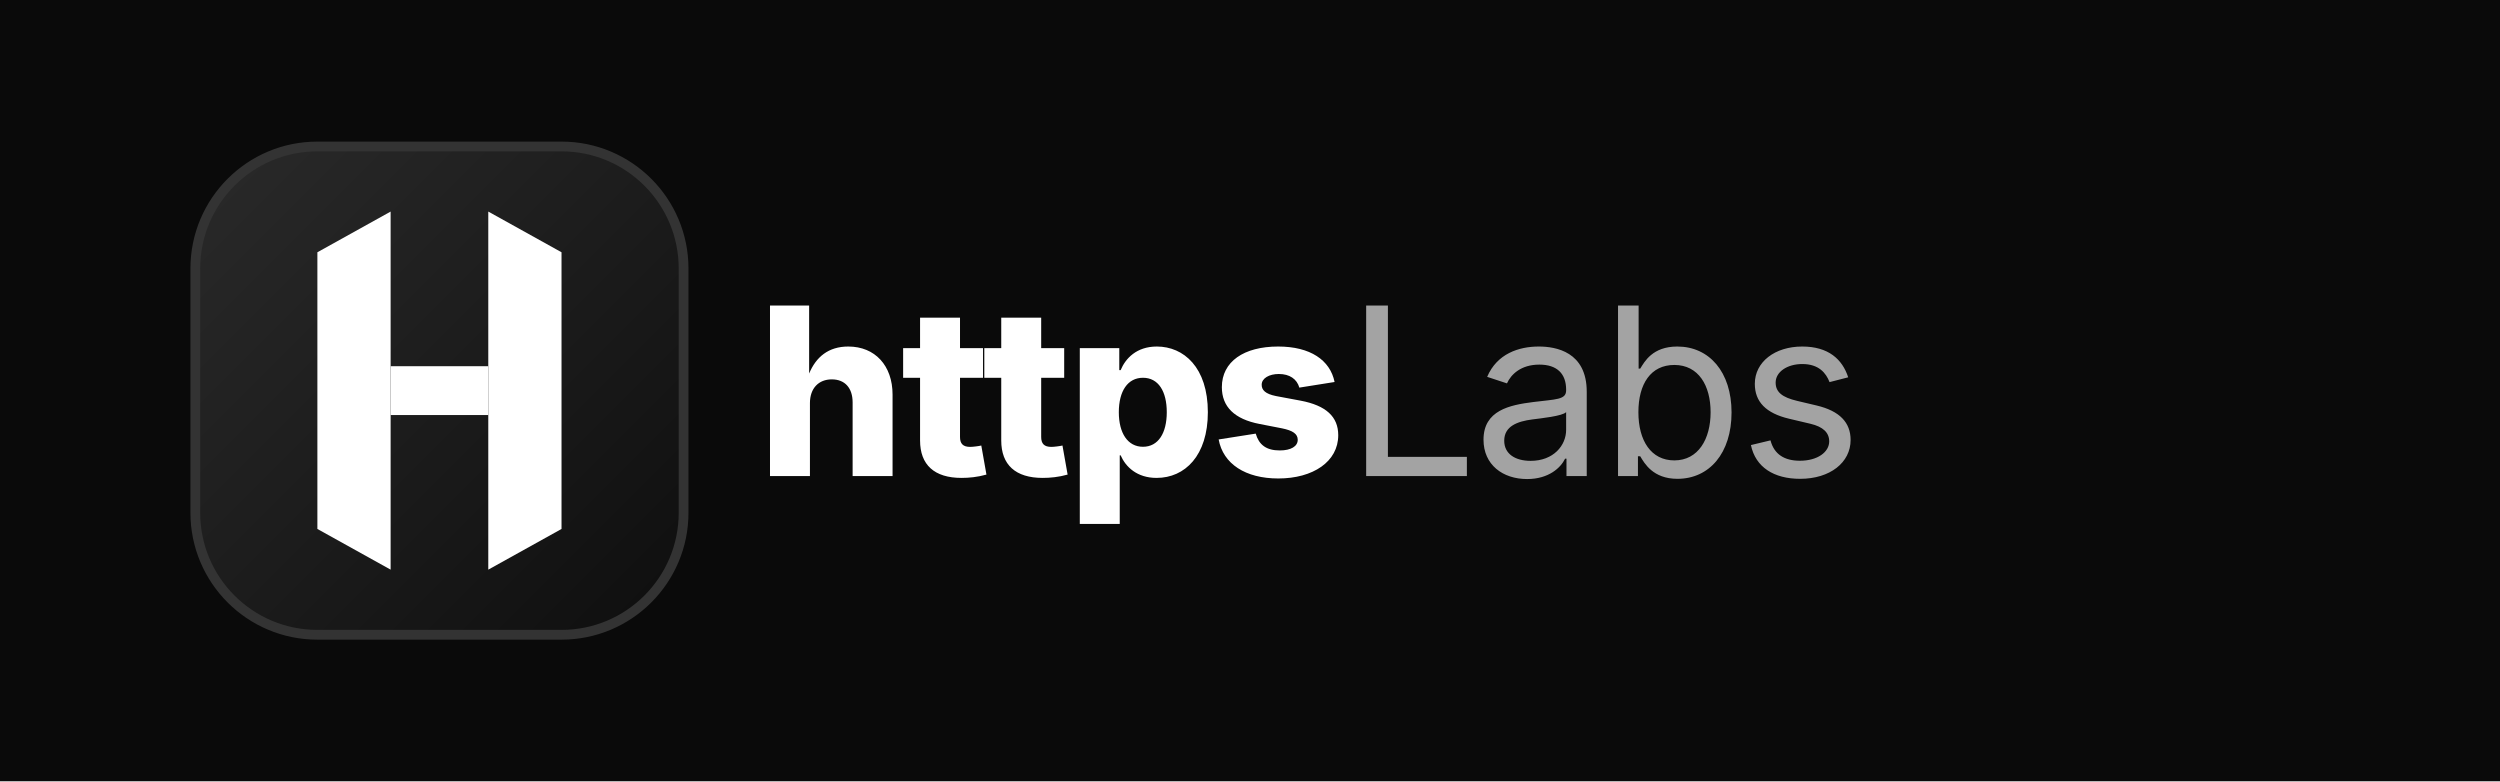
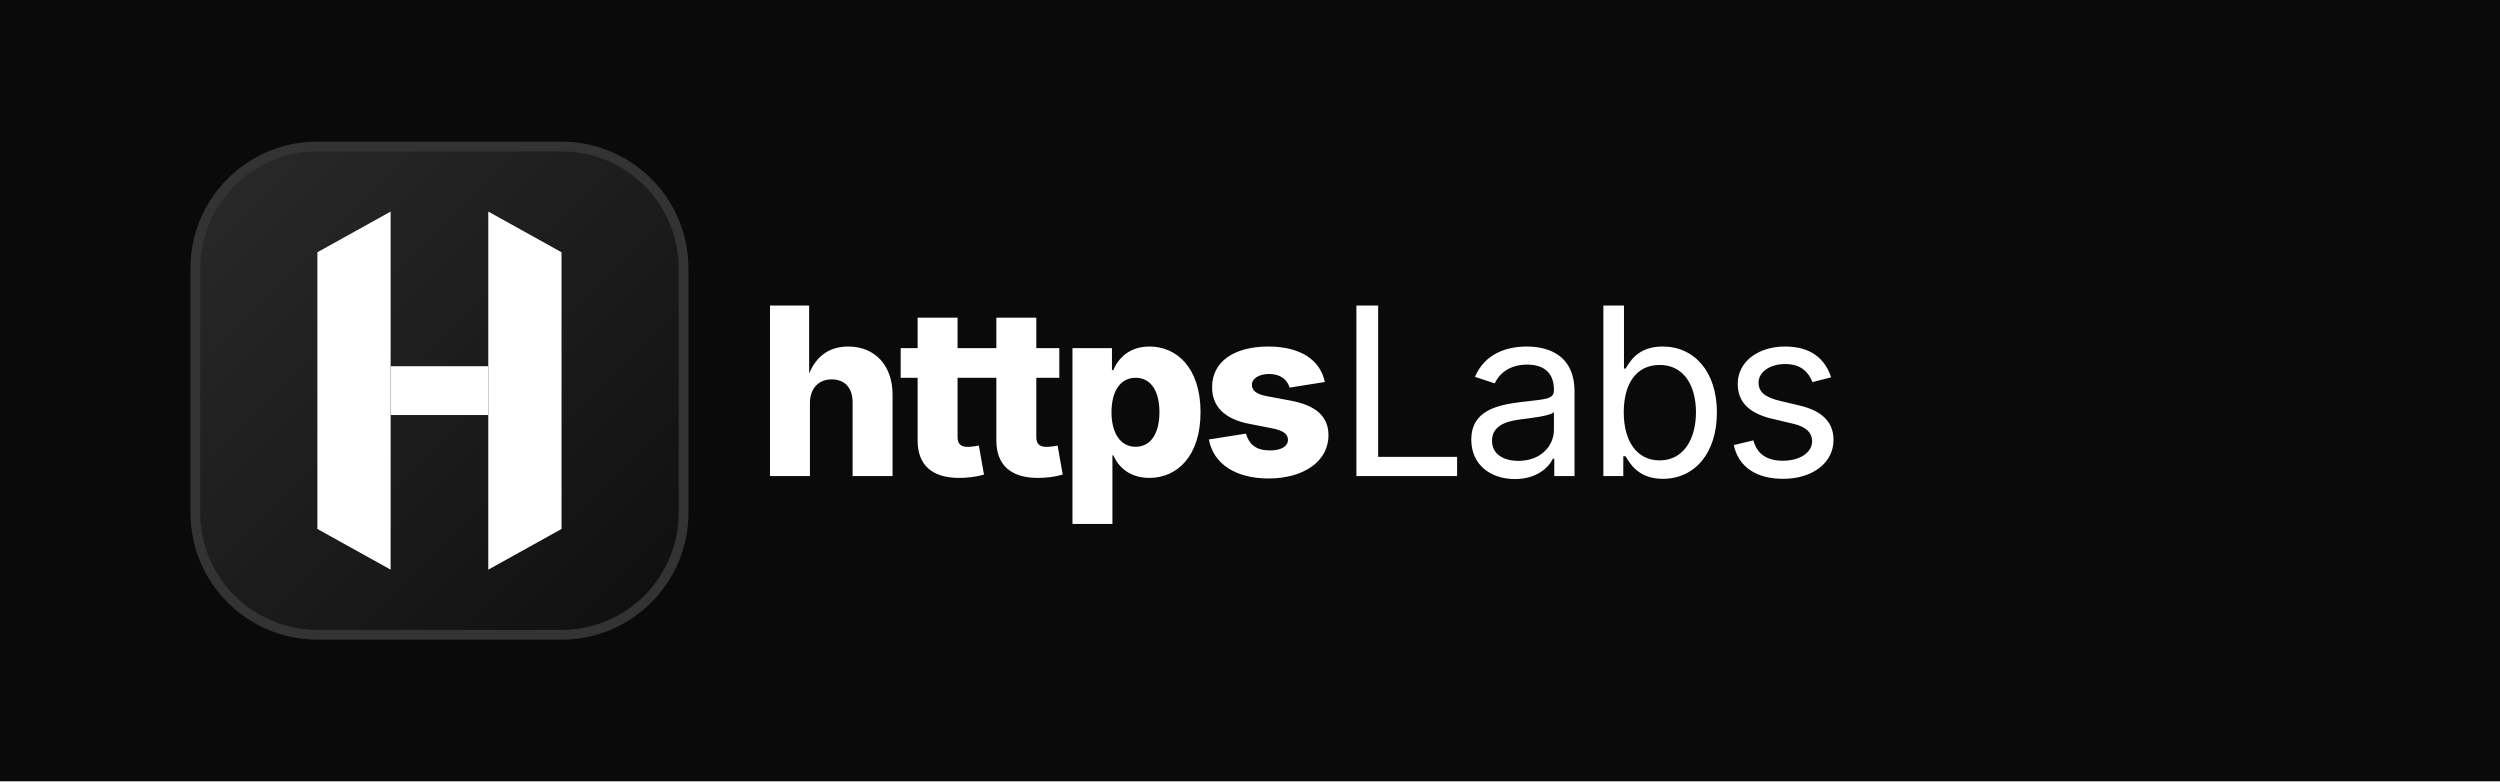
<svg xmlns="http://www.w3.org/2000/svg" width="1024" height="320" viewBox="0 0 1024 320" fill="none">
  <defs>
    <linearGradient id="bg-grad-dark" x1="0%" y1="0%" x2="100%" y2="100%">
      <stop offset="0%" stop-color="#2a2a2a" />
      <stop offset="100%" stop-color="#0e0e0e" />
    </linearGradient>
  </defs>
  <rect width="1024" height="320" fill="#0a0a0a" />
  <g transform="translate(80, 60)">
    <rect width="200" height="200" rx="50" fill="url(#bg-grad-dark)" stroke="#333333" stroke-width="4" />
    <path d="M50 43.33L80 26.66V173.33L50 156.66V43.33Z" fill="#ffffff" />
    <path d="M150 43.33L120 26.66V173.33L150 156.66V43.33Z" fill="#ffffff" />
    <path d="M80 90H120V110H80V90Z" fill="#ffffff" />
  </g>
-   <text x="310" y="195" font-family="-apple-system, BlinkMacSystemFont, 'Inter', 'Segoe UI', sans-serif" font-weight="800" font-size="96" fill="#ffffff" letter-spacing="-2">https<tspan font-weight="400" fill="#a3a3a3">Labs</tspan>
+   <text x="310" y="195" font-family="-apple-system, BlinkMacSystemFont, 'Inter', 'Segoe UI', sans-serif" font-weight="800" font-size="96" fill="#ffffff" letter-spacing="-3">https<tspan font-weight="400" fill="#ffffff" opacity="0.72">Labs</tspan>
  </text>
</svg>
